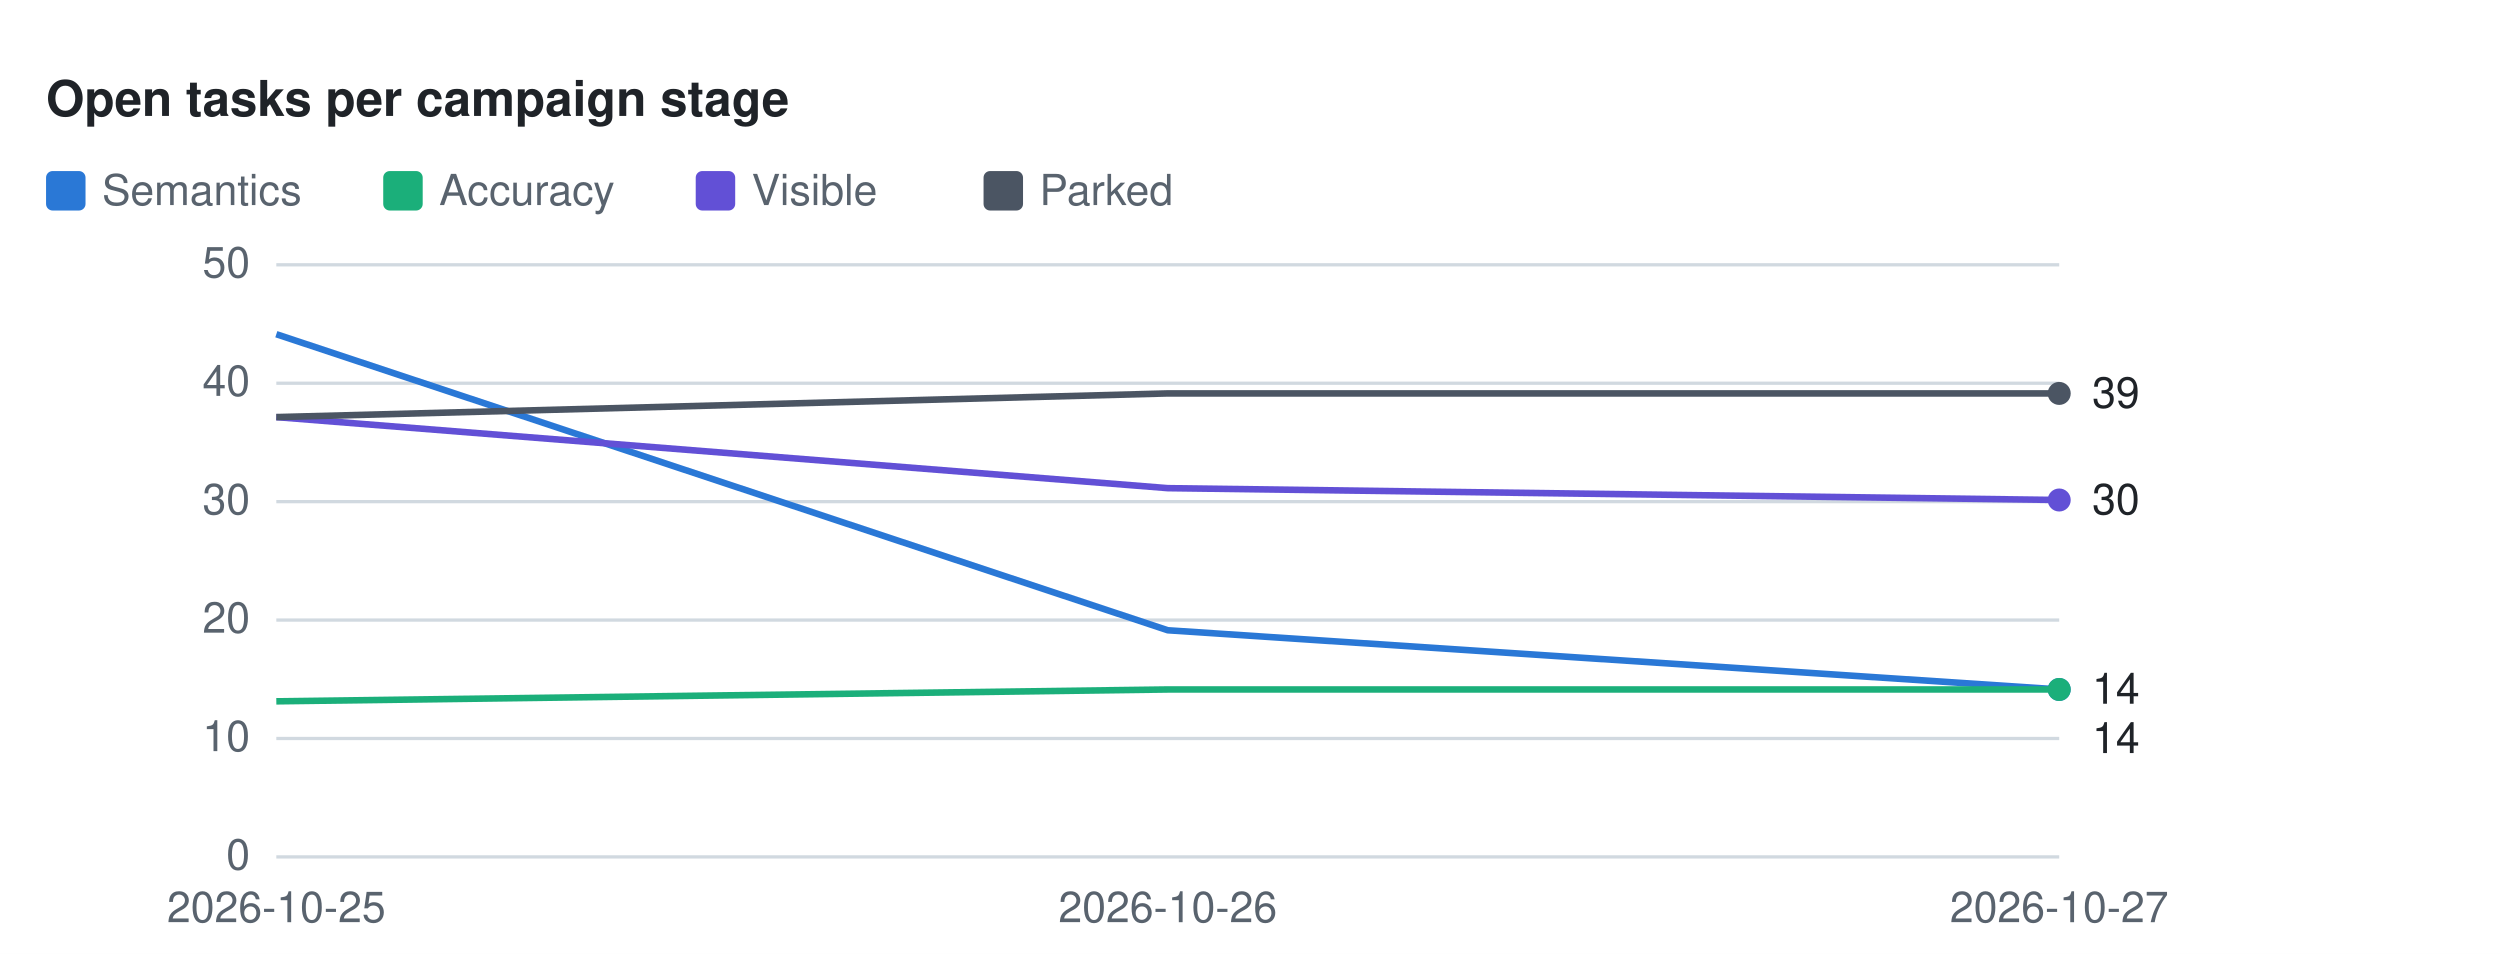
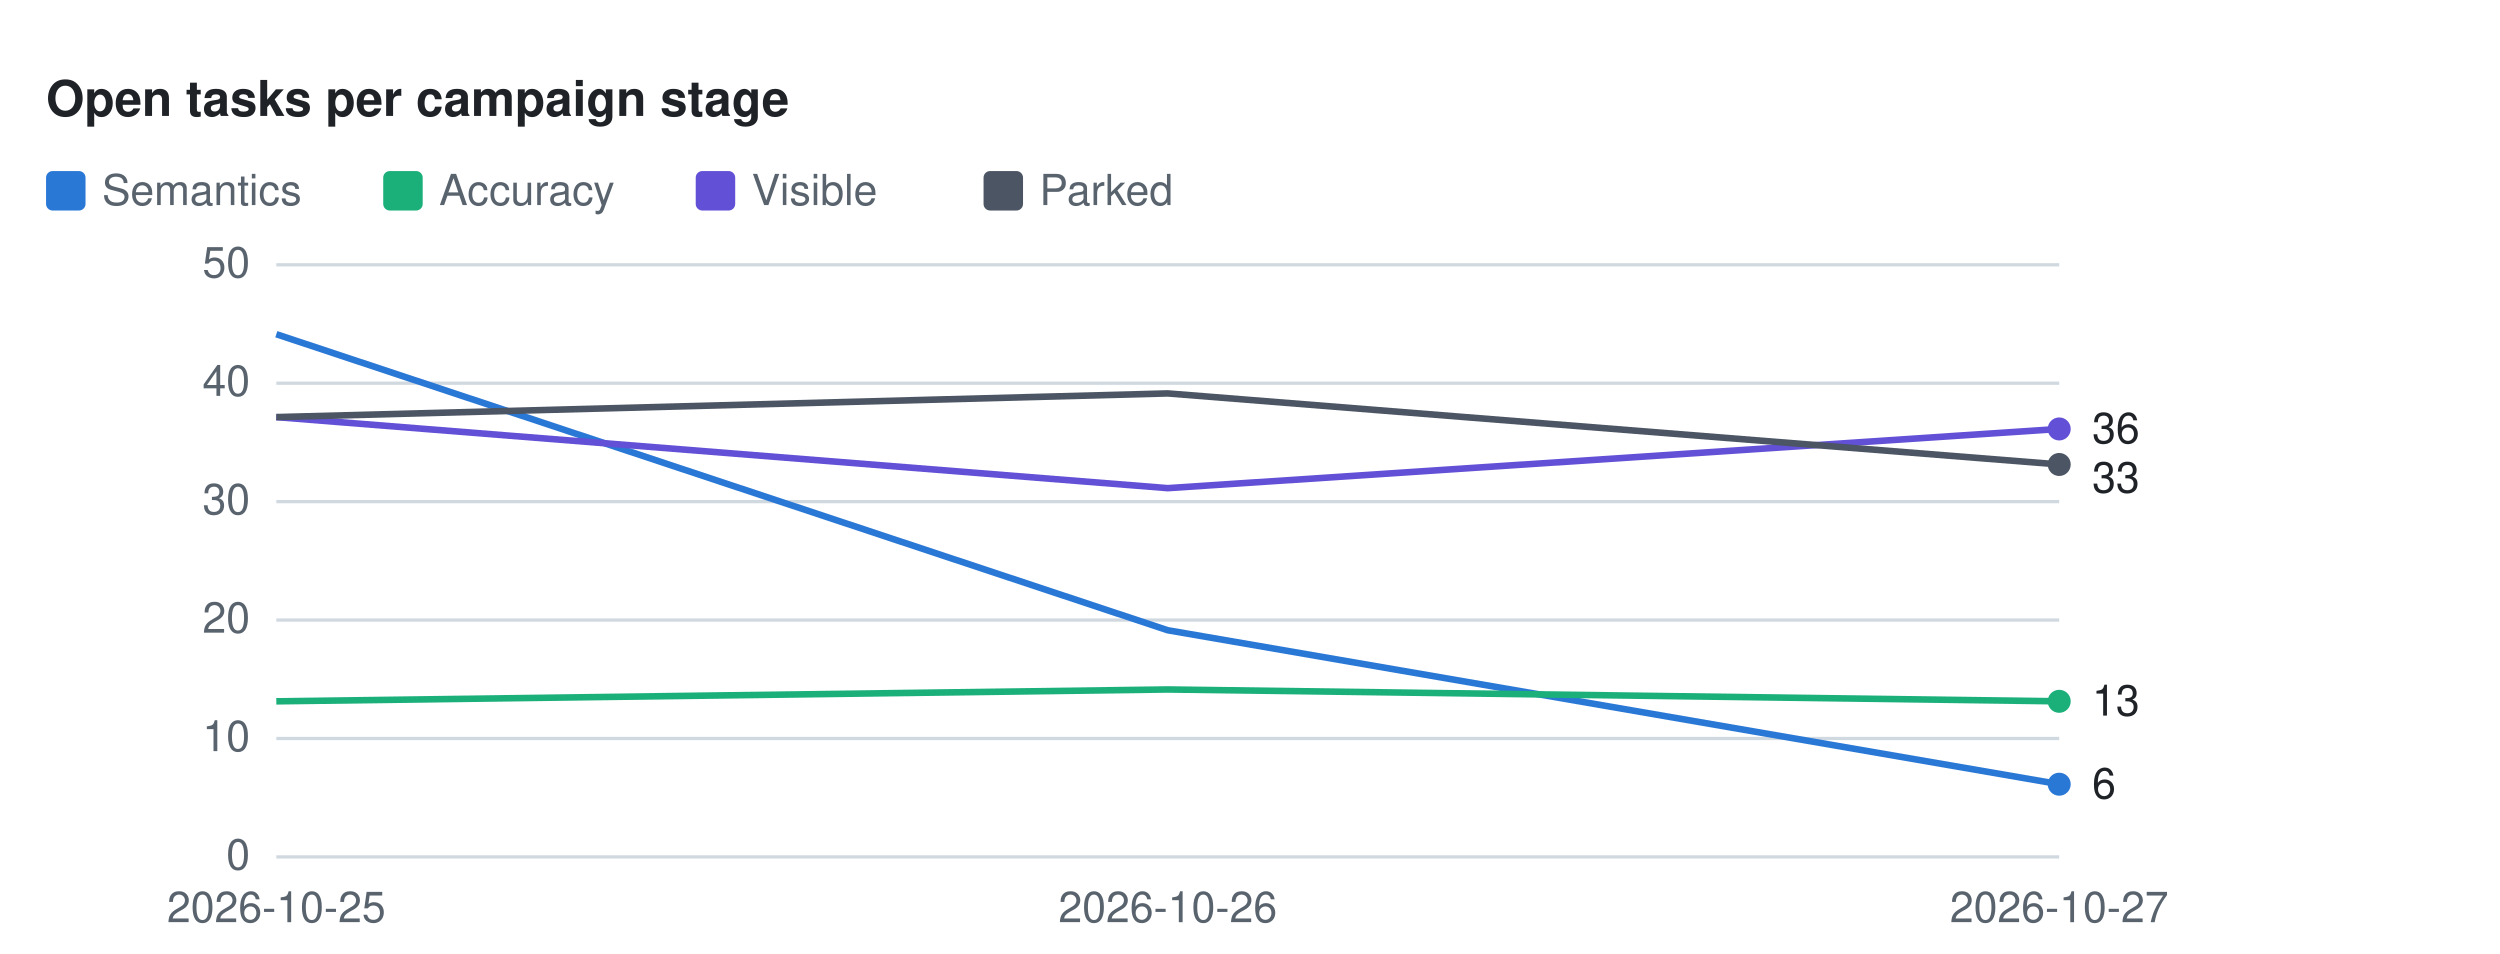
<svg xmlns="http://www.w3.org/2000/svg" width="760" height="290" viewBox="0 0 760 290" role="img" aria-labelledby="t d">
  <style>text{font-family:system-ui,-apple-system,'Segoe UI',Helvetica,Arial,sans-serif;font-size:13px}.title{font-size:15px;font-weight:600}.num{font-variant-numeric:tabular-nums}.bg{fill:#ffffff}.ink{fill:#1f2328}.muted{fill:#59636e}.grid{fill:#d1d9e0}.b-semantics{fill:#2a78d6}.b-accuracy{fill:#1baf7a}.b-visible{fill:#6250d6}.b-parked{fill:#4b5563}.s-semantics{stroke:#2a78d6}.s-accuracy{stroke:#1baf7a}.s-visible{stroke:#6250d6}.s-parked{stroke:#4b5563}@media (prefers-color-scheme: dark){.bg{fill:#0d1117}.ink{fill:#f0f6fc}.muted{fill:#9198a1}.grid{fill:#3d444d}.b-semantics{fill:#3987e5}.b-accuracy{fill:#199e70}.b-visible{fill:#9085e9}.b-parked{fill:#9ca3af}.s-semantics{stroke:#3987e5}.s-accuracy{stroke:#199e70}.s-visible{stroke:#9085e9}.s-parked{stroke:#9ca3af}}</style>
  <rect class="bg" fill="#ffffff" x="0" y="0" width="760" height="290" />
  <g transform="translate(14,14)">
    <text x="0.0" y="16.0" class="ink title" fill="#1f2328" text-anchor="start" dominant-baseline="middle">Open tasks per campaign stage</text>
    <rect class="b-semantics" fill="#2a78d6" x="0.0" y="38" width="12" height="12" rx="2" />
    <text x="17.0" y="44.0" class="muted" fill="#59636e" text-anchor="start" dominant-baseline="middle">Semantics</text>
    <rect class="b-accuracy" fill="#1baf7a" x="102.5" y="38" width="12" height="12" rx="2" />
    <text x="119.5" y="44.0" class="muted" fill="#59636e" text-anchor="start" dominant-baseline="middle">Accuracy</text>
    <rect class="b-visible" fill="#6250d6" x="197.5" y="38" width="12" height="12" rx="2" />
    <text x="214.5" y="44.0" class="muted" fill="#59636e" text-anchor="start" dominant-baseline="middle">Visible</text>
    <rect class="b-parked" fill="#4b5563" x="285.0" y="38" width="12" height="12" rx="2" />
    <text x="302.0" y="44.0" class="muted" fill="#59636e" text-anchor="start" dominant-baseline="middle">Parked</text>
    <rect class="grid" fill="#d1d9e0" x="70" y="246.0" width="542" height="1" />
    <text x="62.0" y="246.0" class="muted num" fill="#59636e" text-anchor="end" dominant-baseline="middle">0</text>
    <rect class="grid" fill="#d1d9e0" x="70" y="210.0" width="542" height="1" />
    <text x="62.0" y="210.0" class="muted num" fill="#59636e" text-anchor="end" dominant-baseline="middle">10</text>
    <rect class="grid" fill="#d1d9e0" x="70" y="174.0" width="542" height="1" />
    <text x="62.0" y="174.0" class="muted num" fill="#59636e" text-anchor="end" dominant-baseline="middle">20</text>
    <rect class="grid" fill="#d1d9e0" x="70" y="138.0" width="542" height="1" />
    <text x="62.0" y="138.0" class="muted num" fill="#59636e" text-anchor="end" dominant-baseline="middle">30</text>
    <rect class="grid" fill="#d1d9e0" x="70" y="102.0" width="542" height="1" />
    <text x="62.0" y="102.0" class="muted num" fill="#59636e" text-anchor="end" dominant-baseline="middle">40</text>
    <rect class="grid" fill="#d1d9e0" x="70" y="66.0" width="542" height="1" />
    <text x="62.0" y="66.0" class="muted num" fill="#59636e" text-anchor="end" dominant-baseline="middle">50</text>
    <text x="70.0" y="262.0" class="muted num" fill="#59636e" text-anchor="middle" dominant-baseline="middle">2026-10-25</text>
    <text x="341.0" y="262.0" class="muted num" fill="#59636e" text-anchor="middle" dominant-baseline="middle">2026-10-26</text>
    <text x="612.0" y="262.0" class="muted num" fill="#59636e" text-anchor="middle" dominant-baseline="middle">2026-10-27</text>
-     <polyline class="s-semantics" stroke="#2a78d6" fill="none" stroke-width="2" stroke-linejoin="round" points="70.0,87.6 341.0,177.6 612.0,195.6" />
-     <circle class="b-semantics" fill="#2a78d6" cx="612.0" cy="195.6" r="3.5" />
-     <polyline class="s-accuracy" stroke="#1baf7a" fill="none" stroke-width="2" stroke-linejoin="round" points="70.0,199.2 341.0,195.6 612.0,195.6" />
-     <circle class="b-accuracy" fill="#1baf7a" cx="612.0" cy="195.6" r="3.5" />
-     <polyline class="s-visible" stroke="#6250d6" fill="none" stroke-width="2" stroke-linejoin="round" points="70.0,112.8 341.0,134.4 612.0,138.0" />
-     <circle class="b-visible" fill="#6250d6" cx="612.0" cy="138.0" r="3.5" />
-     <polyline class="s-parked" stroke="#4b5563" fill="none" stroke-width="2" stroke-linejoin="round" points="70.0,112.8 341.0,105.6 612.0,105.6" />
-     <circle class="b-parked" fill="#4b5563" cx="612.0" cy="105.6" r="3.5" />
-     <text x="622.0" y="195.6" class="ink num" fill="#1f2328" text-anchor="start" dominant-baseline="middle">14</text>
-     <text x="622.0" y="210.6" class="ink num" fill="#1f2328" text-anchor="start" dominant-baseline="middle">14</text>
-     <text x="622.0" y="138.0" class="ink num" fill="#1f2328" text-anchor="start" dominant-baseline="middle">30</text>
-     <text x="622.0" y="105.6" class="ink num" fill="#1f2328" text-anchor="start" dominant-baseline="middle">39</text>
+     <polyline class="s-semantics" stroke="#2a78d6" fill="none" stroke-width="2" stroke-linejoin="round" points="70.0,87.6 341.0,177.6 612.0,224.4" />
+     <circle class="b-semantics" fill="#2a78d6" cx="612.0" cy="224.4" r="3.5" />
+     <polyline class="s-accuracy" stroke="#1baf7a" fill="none" stroke-width="2" stroke-linejoin="round" points="70.0,199.2 341.0,195.6 612.0,199.2" />
+     <circle class="b-accuracy" fill="#1baf7a" cx="612.0" cy="199.2" r="3.5" />
+     <polyline class="s-visible" stroke="#6250d6" fill="none" stroke-width="2" stroke-linejoin="round" points="70.0,112.8 341.0,134.4 612.0,116.4" />
+     <circle class="b-visible" fill="#6250d6" cx="612.0" cy="116.4" r="3.5" />
+     <polyline class="s-parked" stroke="#4b5563" fill="none" stroke-width="2" stroke-linejoin="round" points="70.0,112.8 341.0,105.6 612.0,127.2" />
+     <circle class="b-parked" fill="#4b5563" cx="612.0" cy="127.2" r="3.5" />
+     <text x="622.0" y="224.4" class="ink num" fill="#1f2328" text-anchor="start" dominant-baseline="middle">6</text>
+     <text x="622.0" y="199.2" class="ink num" fill="#1f2328" text-anchor="start" dominant-baseline="middle">13</text>
+     <text x="622.0" y="116.4" class="ink num" fill="#1f2328" text-anchor="start" dominant-baseline="middle">36</text>
+     <text x="622.0" y="131.4" class="ink num" fill="#1f2328" text-anchor="start" dominant-baseline="middle">33</text>
  </g>
</svg>
